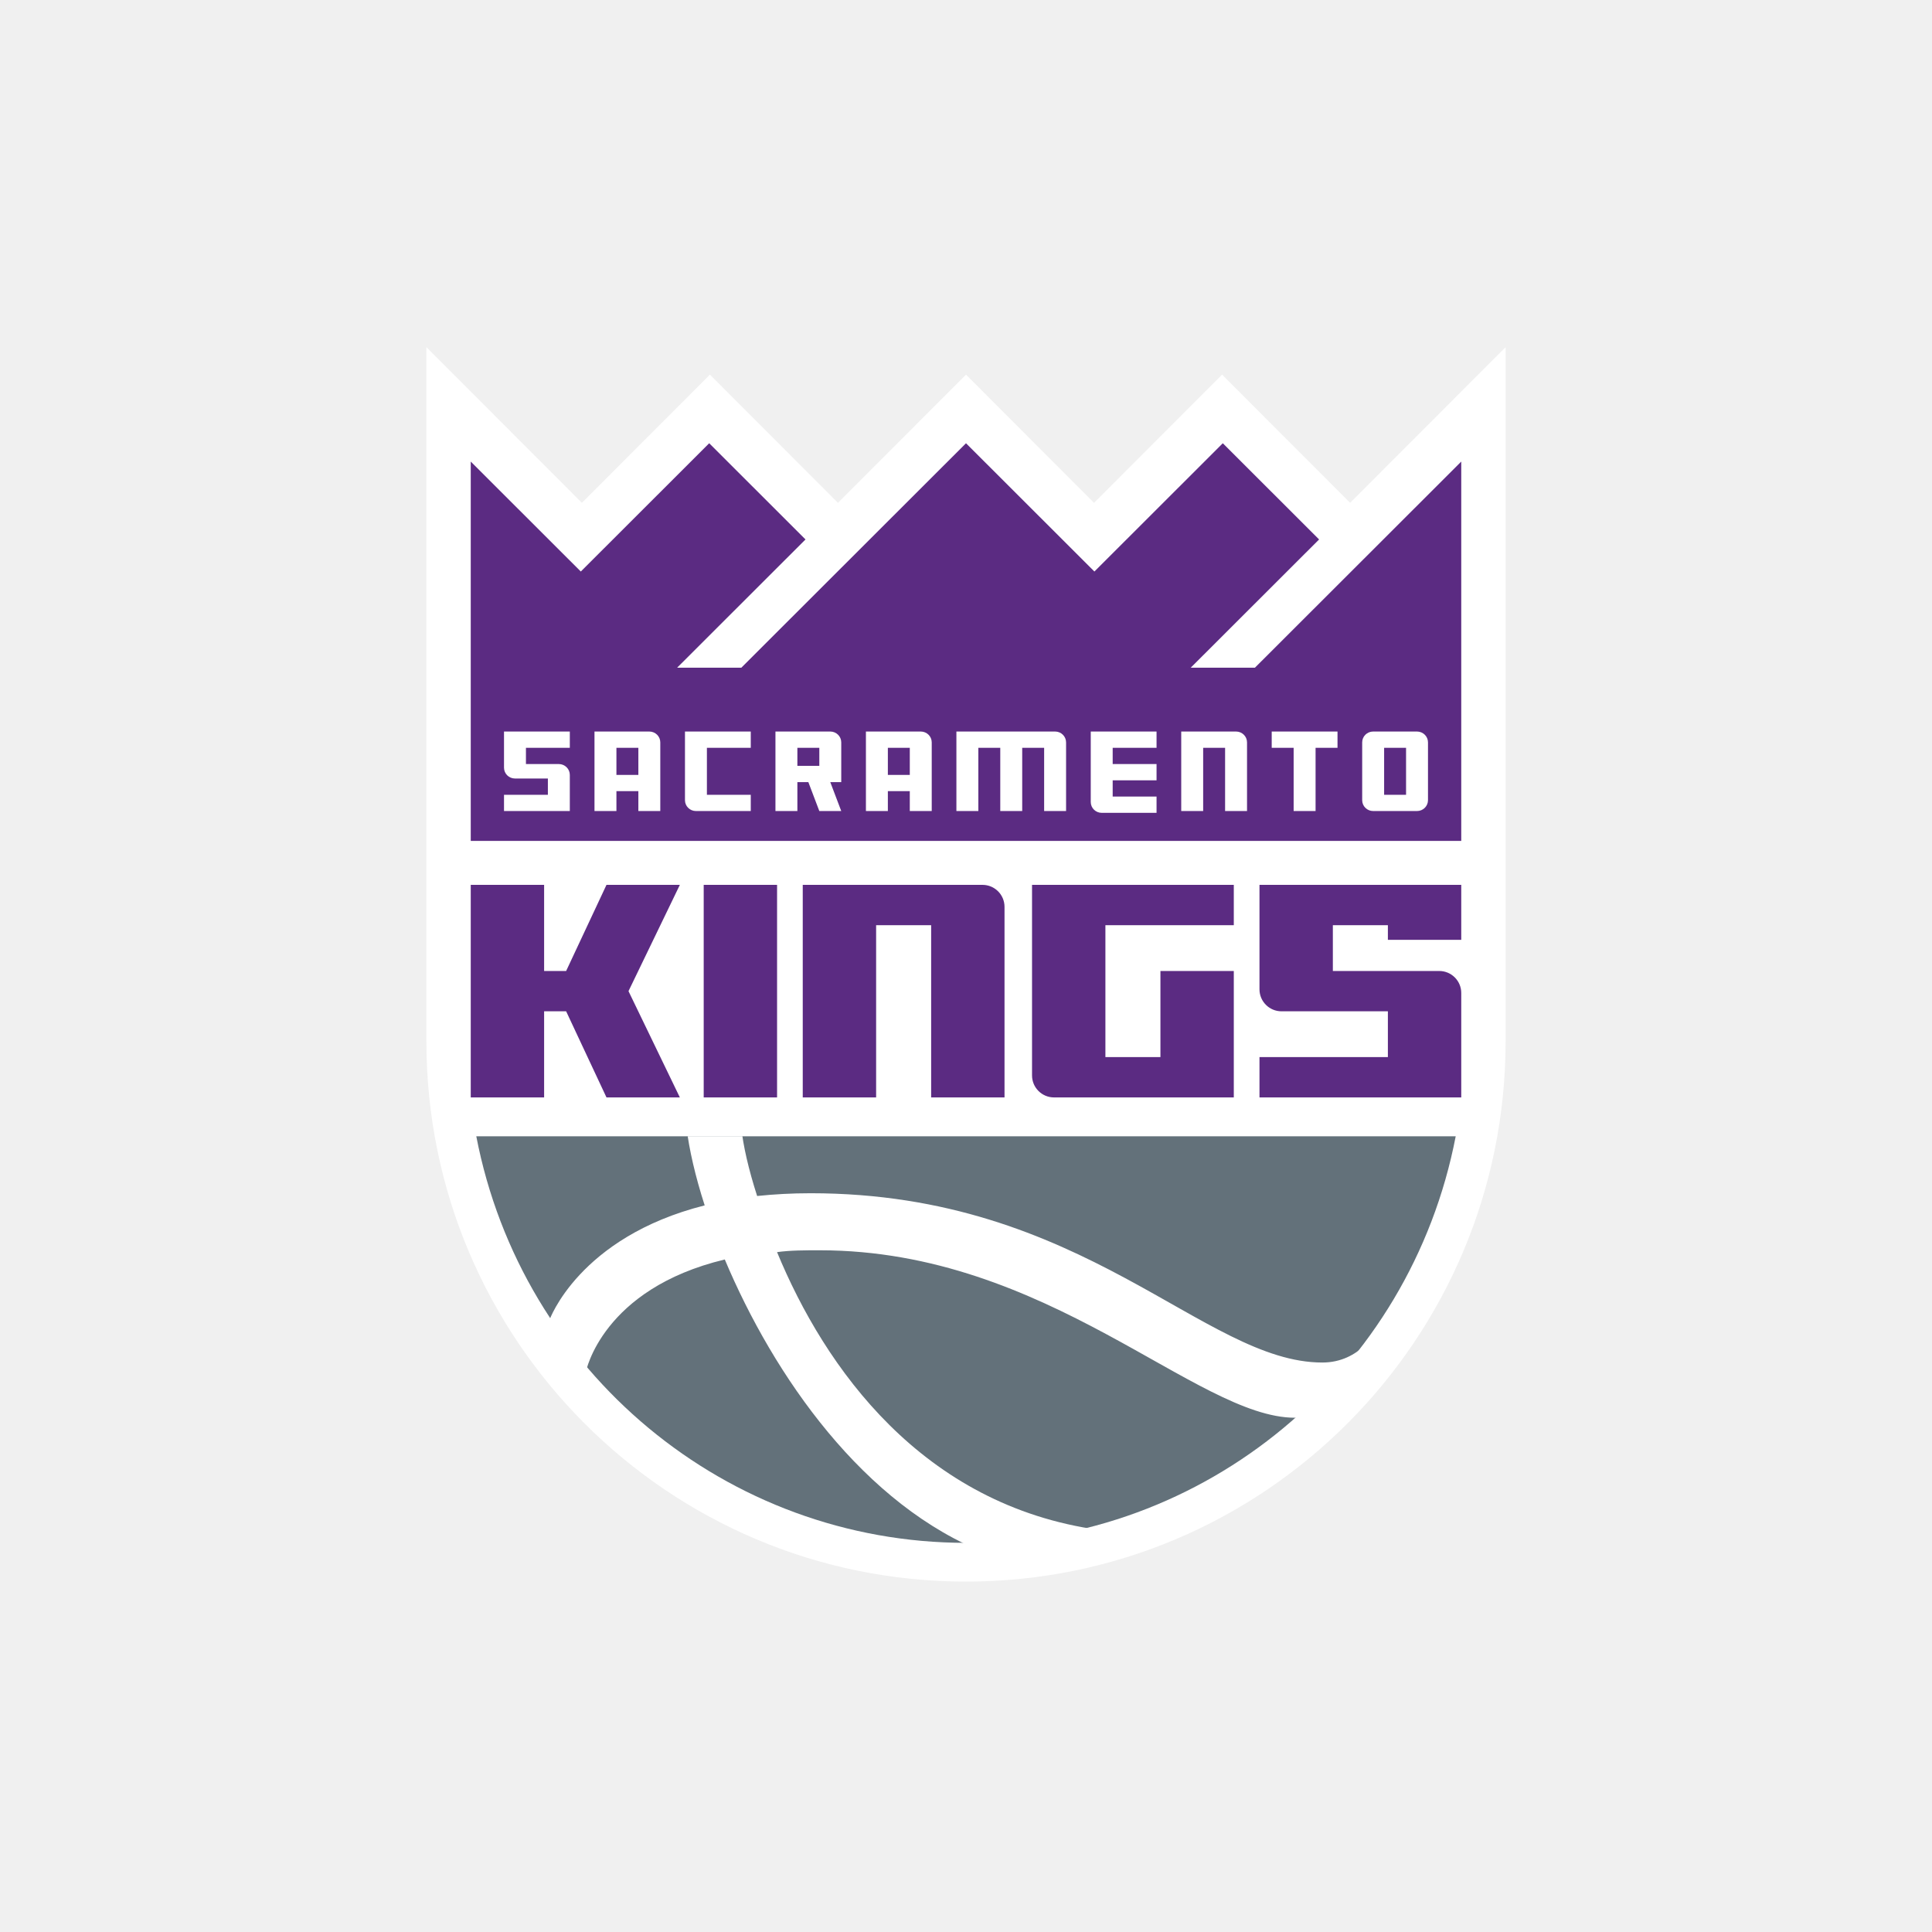
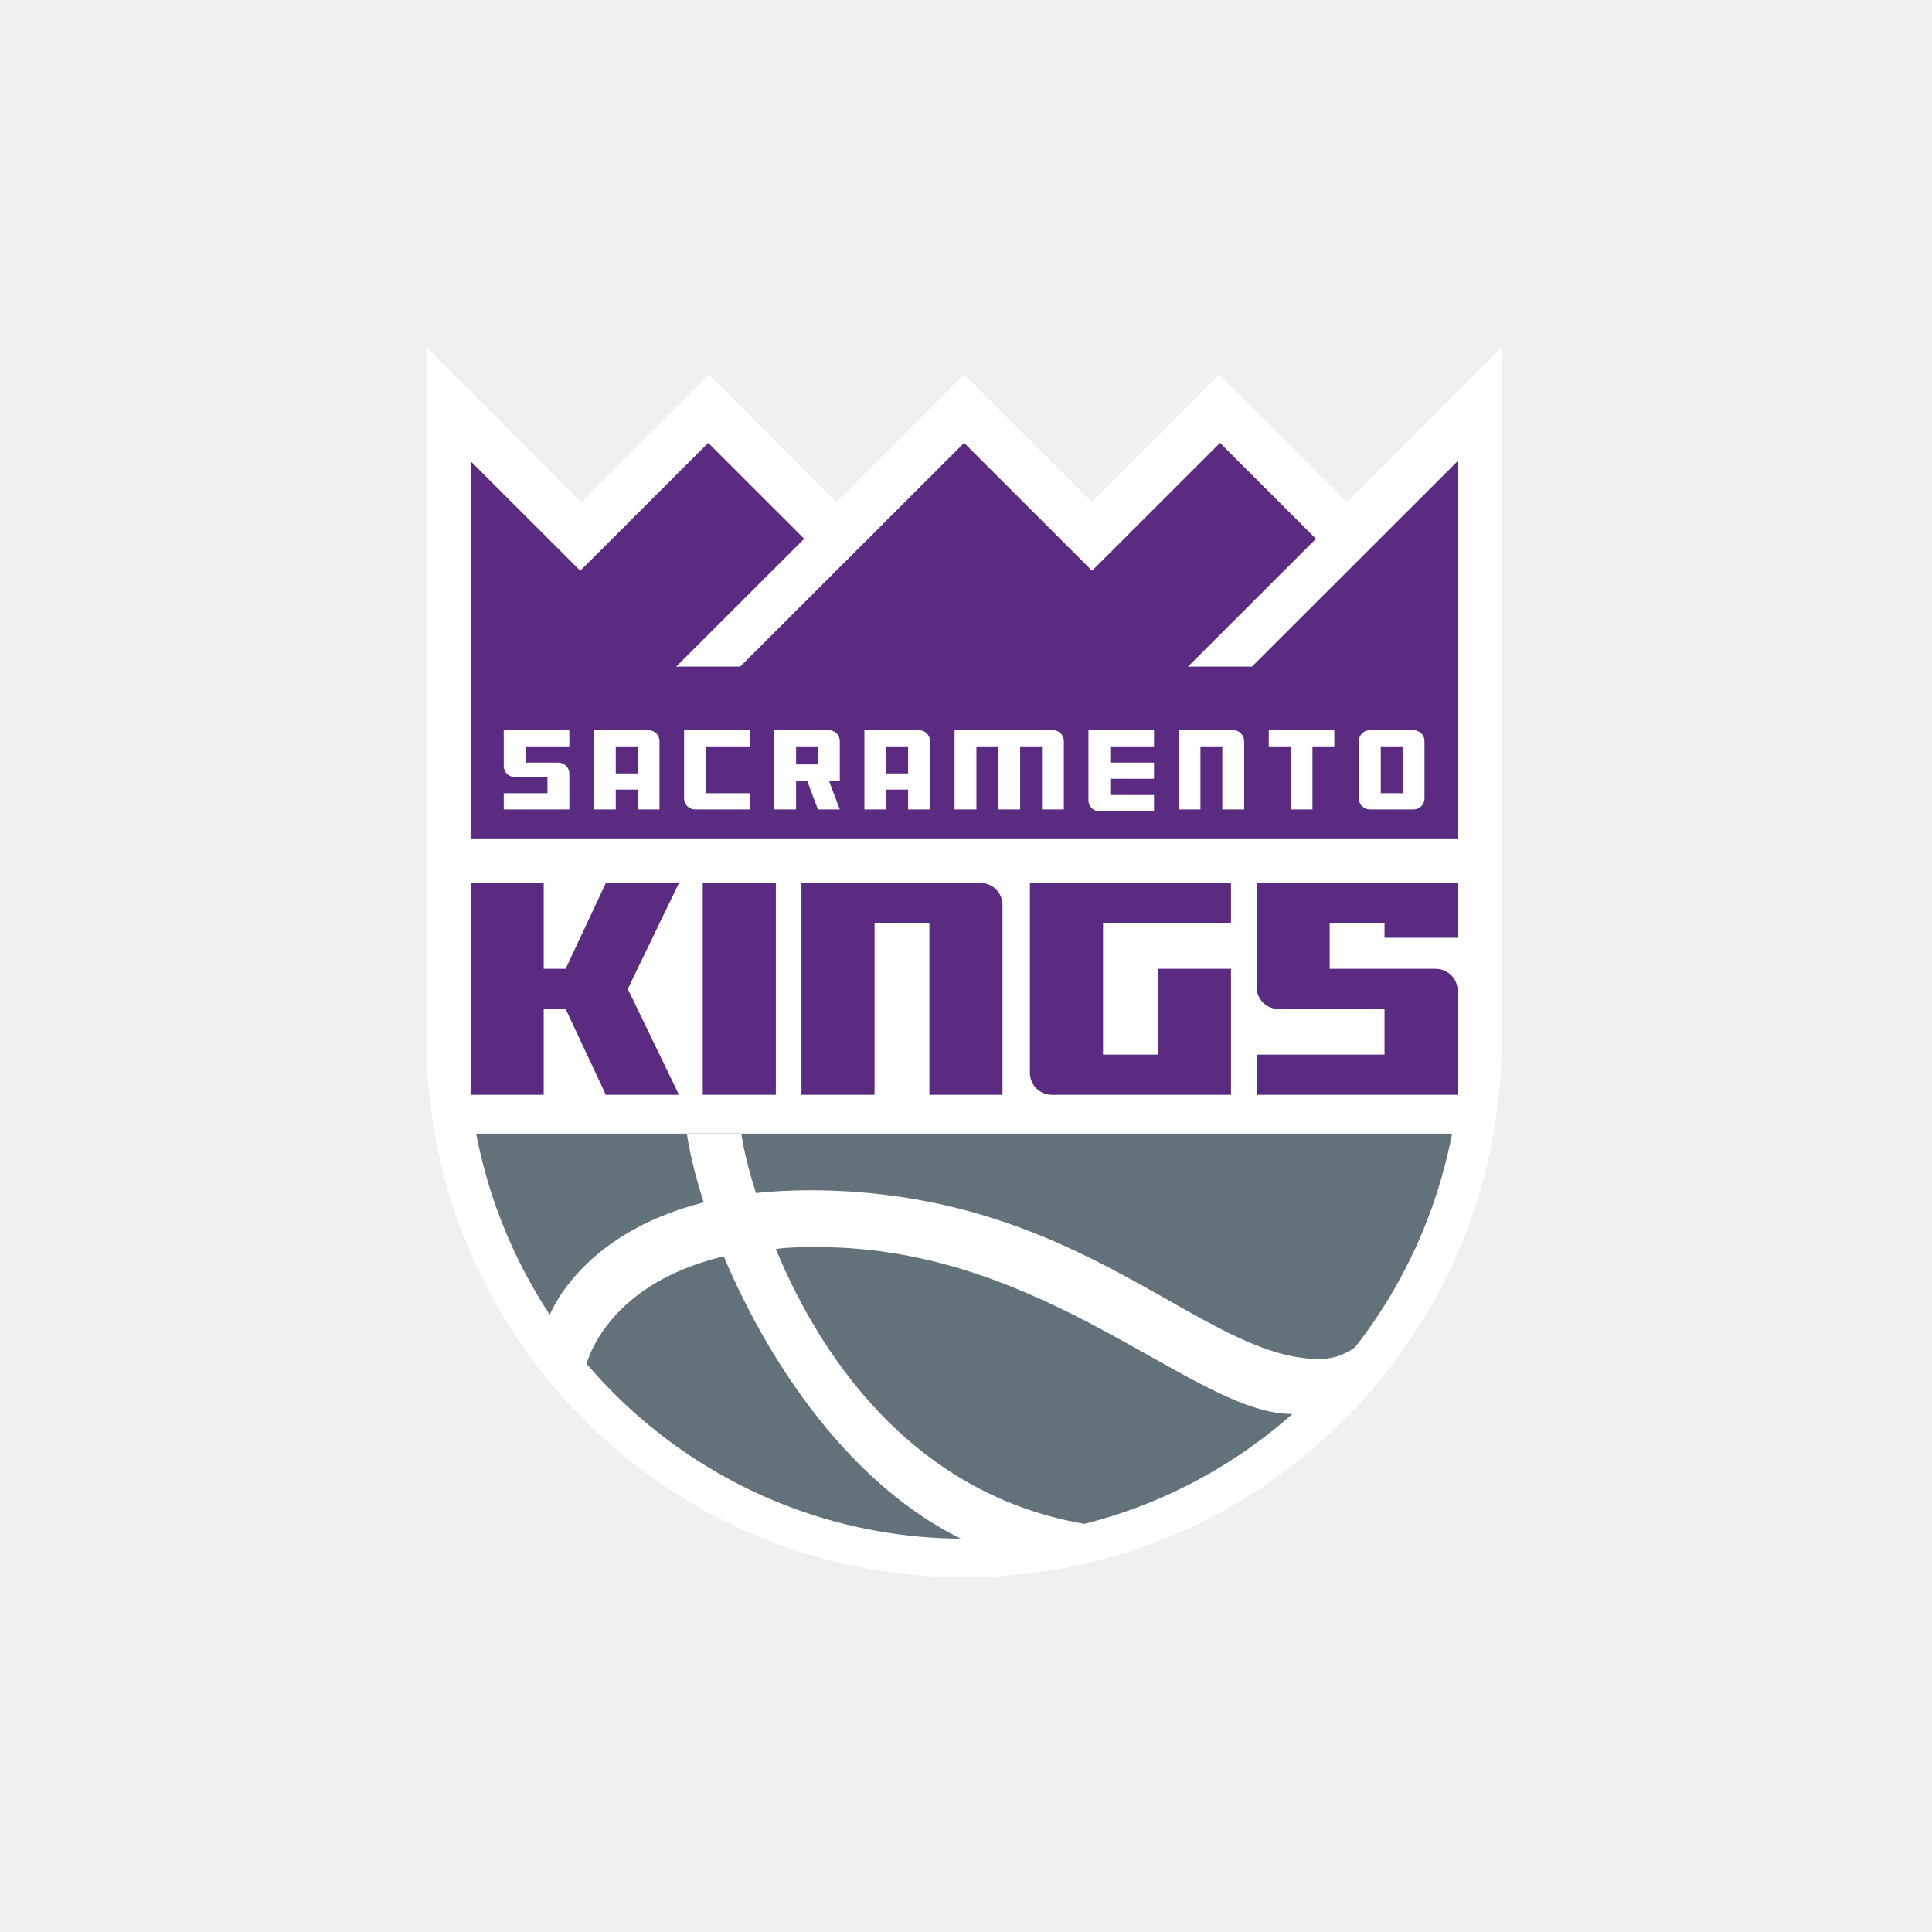
<svg xmlns="http://www.w3.org/2000/svg" xmlns:xlink="http://www.w3.org/1999/xlink" width="512px" height="512px" viewBox="0 0 512 512" version="1.1">
  <defs>
-     <path d="M0,2.438 L260.534,2.438 C250.876,67.384 195.48,115.436 130.267,115.436 C65.055,115.436 9.659,67.384 1.3763622e-14,2.438 M56.175,0 C56.901,5.974 58.528,13.069 61.017,20.774 C27.603,29.211 19.855,51.204 19.855,51.204 L29.54,64.859 C29.54,64.859 33.802,42.914 66.344,35.111 C79.269,65.834 103.148,100.458 136.078,113.137 L165.618,106.797 C118.645,100.297 92.828,63.786 80.194,33.161 C83.729,32.673 87.507,32.673 91.526,32.673 C152.059,32.673 191.284,77.05 217.435,77.05 C221.793,77.05 224.699,73.149 224.699,73.149 L234.384,65.834 L239.227,53.643 C239.227,53.643 234.868,62.42 224.699,62.42 C193.221,62.42 161.744,17.556 89.105,17.556 C84.02,17.556 79.419,17.824 74.916,18.287 C72.64,11.216 71.187,4.877 70.703,0 L56.175,0" id="path-1" />
+     <path d="M0,2.43 L259.623,2.43 C249.998,67.148 194.796,115.032 129.812,115.032 C64.827,115.032 9.625,67.148 1.37154975e-14,2.43 M55.978,0 C56.702,5.953 58.324,13.024 60.804,20.702 C27.507,29.109 19.785,51.025 19.785,51.025 L29.437,64.632 C29.437,64.632 33.683,42.764 66.112,34.989 C78.992,65.604 102.788,100.107 135.602,112.741 L165.039,106.424 C118.23,99.946 92.503,63.563 79.914,33.045 C83.437,32.559 87.201,32.559 91.206,32.559 C151.527,32.559 190.616,76.781 216.674,76.781 C221.018,76.781 223.913,72.893 223.913,72.893 L233.564,65.604 L238.39,53.455 C238.39,53.455 234.047,62.202 223.913,62.202 C192.546,62.202 161.179,17.494 88.793,17.494 C83.726,17.494 79.142,17.762 74.654,18.223 C72.386,11.177 70.938,4.86 70.455,0 L55.978,0" id="path-1" />
  </defs>
  <g id="NBA" stroke="none" stroke-width="1" fill="none" fill-rule="evenodd">
    <g id="sacramento-kings">
      <g id="SacramentoKings" transform="translate(113, 92)">
-         <path d="M0,0 L41.203,41.256 L75.136,7.28 L109.068,41.256 L143,7.28 L176.932,41.256 L210.864,7.28 L244.797,41.256 L286,0 L286,183.954 C286,263.032 221.977,327.137 143,327.137 C64.023,327.137 9.67185864e-15,263.032 0,183.954" id="Shape" fill="#FFFFFF" />
-         <path d="M11.753,30.322 L40.919,59.459 L74.946,25.466 L100.466,50.96 L66.439,84.953 L83.453,84.953 L143,25.466 L177.027,59.459 L211.054,25.466 L236.574,50.96 L202.547,84.953 L219.561,84.953 L274.247,30.322 L274.247,130.843 L11.753,130.843 M11.753,142.498 L31.197,142.498 L31.197,165.322 L37.031,165.322 L47.725,142.498 L67.169,142.498 L53.558,170.663 L67.169,198.829 L47.725,198.829 L37.031,176.005 L31.197,176.005 L31.197,198.829 L11.753,198.829 M73.488,142.498 L92.932,142.498 L92.932,198.829 L73.488,198.829 M99.737,142.498 L147.375,142.498 C150.596,142.498 153.208,145.107 153.208,148.325 L153.208,198.829 L133.764,198.829 L133.764,153.181 L119.181,153.181 L119.181,198.829 L99.737,198.829 M160.5,142.498 L213.97,142.498 L213.97,153.181 L179.943,153.181 L179.943,188.145 L194.526,188.145 L194.526,165.322 L213.97,165.322 L213.97,198.829 L166.333,198.829 C163.111,198.829 160.5,196.22 160.5,193.001 M220.776,142.498 L274.247,142.498 L274.247,157.066 L254.803,157.066 L254.803,153.181 L240.22,153.181 L240.22,165.322 L268.413,165.322 C271.635,165.322 274.247,167.931 274.247,171.149 L274.247,198.829 L220.776,198.829 L220.776,188.145 L254.803,188.145 L254.803,176.005 L226.609,176.005 C223.387,176.005 220.776,173.396 220.776,170.178" id="Shape" fill="#5B2B82" />
-         <path d="M20.568,101.863 L38.007,101.863 L38.007,106.173 L26.381,106.173 L26.381,110.482 L35.1,110.482 C36.706,110.482 38.007,111.769 38.007,113.355 L38.007,122.932 L20.568,122.932 L20.568,118.623 L32.194,118.623 L32.194,114.313 L23.475,114.313 C21.87,114.313 20.568,113.027 20.568,111.44 M44.546,101.863 L59.078,101.863 C60.683,101.863 61.984,103.149 61.984,104.736 L61.984,122.932 L56.172,122.932 L56.172,117.665 L50.359,117.665 L50.359,122.932 L44.546,122.932 M50.359,106.173 L56.172,106.173 L56.172,113.355 L50.359,113.355 M68.524,101.863 L85.962,101.863 L85.962,106.173 L74.337,106.173 L74.337,118.623 L85.962,118.623 L85.962,122.932 L71.43,122.932 C69.825,122.932 68.524,121.646 68.524,120.059 M92.502,101.863 L107.033,101.863 C108.639,101.863 109.94,103.149 109.94,104.736 L109.94,115.271 L107.033,115.271 L109.94,122.932 L104.127,122.932 L101.221,115.271 L98.314,115.271 L98.314,122.932 L92.502,122.932 M98.314,106.173 L104.127,106.173 L104.127,110.961 L98.314,110.961 M116.479,101.863 L131.011,101.863 C132.616,101.863 133.918,103.149 133.918,104.736 L133.918,122.932 L128.105,122.932 L128.105,117.665 L122.292,117.665 L122.292,122.932 L116.479,122.932 M122.292,106.173 L128.105,106.173 L128.105,113.355 L122.292,113.355 M140.457,101.863 L166.614,101.863 C168.22,101.863 169.521,103.149 169.521,104.736 L169.521,122.932 L163.708,122.932 L163.708,106.173 L157.895,106.173 L157.895,122.932 L152.082,122.932 L152.082,106.173 L146.27,106.173 L146.27,122.932 L140.457,122.932 M176.06,101.863 L193.498,101.863 L193.498,106.173 L181.873,106.173 L181.873,110.482 L193.498,110.482 L193.498,114.792 L181.873,114.792 L181.873,119.101 L193.498,119.101 L193.498,123.411 L178.967,123.411 C177.361,123.411 176.06,122.125 176.06,120.538 M200.038,101.863 L214.57,101.863 C216.175,101.863 217.476,103.149 217.476,104.736 L217.476,122.932 L211.663,122.932 L211.663,106.173 L205.851,106.173 L205.851,122.932 L200.038,122.932 M224.016,101.863 L241.454,101.863 L241.454,106.173 L235.641,106.173 L235.641,122.932 L229.828,122.932 L229.828,106.173 L224.016,106.173 M250.9,101.863 L262.525,101.863 C264.13,101.863 265.432,103.149 265.432,104.736 L265.432,120.059 C265.432,121.646 264.13,122.932 262.525,122.932 L250.9,122.932 C249.294,122.932 247.993,121.646 247.993,120.059 L247.993,104.736 C247.993,103.149 249.294,101.863 250.9,101.863 M253.806,106.173 L259.619,106.173 L259.619,118.623 L253.806,118.623" id="Shape" fill="#FFFFFF" />
-         <g id="Clipped" transform="translate(12.73288, 206.6644)">
+         <path d="M0,0 L41.059,41.112 L74.873,7.255 L108.686,41.112 L142.5,7.255 L176.314,41.112 L210.127,7.255 L243.941,41.112 L285,0 L285,183.311 C285,262.112 221.201,325.993 142.5,325.993 C63.799,325.993 9.63804095e-15,262.112 0,183.311" id="Shape" fill="#FFFFFF" />
+         <path d="M11.712,30.216 L40.776,59.251 L74.684,25.377 L100.115,50.782 L66.207,84.656 L83.161,84.656 L142.5,25.377 L176.408,59.251 L210.316,25.377 L235.747,50.782 L201.839,84.656 L218.793,84.656 L273.288,30.216 L273.288,130.386 L11.712,130.386 M11.712,142 L31.088,142 L31.088,164.744 L36.901,164.744 L47.558,142 L66.934,142 L53.371,170.067 L66.934,198.134 L47.558,198.134 L36.901,175.39 L31.088,175.39 L31.088,198.134 L11.712,198.134 M73.231,142 L92.607,142 L92.607,198.134 L73.231,198.134 M99.389,142 L146.86,142 C150.07,142 152.672,144.6 152.672,147.807 L152.672,198.134 L133.296,198.134 L133.296,152.646 L118.764,152.646 L118.764,198.134 L99.389,198.134 M159.938,142 L213.222,142 L213.222,152.646 L179.314,152.646 L179.314,187.487 L193.846,187.487 L193.846,164.744 L213.222,164.744 L213.222,198.134 L165.751,198.134 C162.541,198.134 159.938,195.534 159.938,192.327 M220.004,142 L273.288,142 L273.288,156.517 L253.912,156.517 L253.912,152.646 L239.38,152.646 L239.38,164.744 L267.475,164.744 C270.685,164.744 273.288,167.343 273.288,170.551 L273.288,198.134 L220.004,198.134 L220.004,187.487 L253.912,187.487 L253.912,175.39 L225.817,175.39 C222.606,175.39 220.004,172.79 220.004,169.583" id="Shape" fill="#5B2B82" />
+         <path d="M20.497,101.507 L37.874,101.507 L37.874,105.801 L26.289,105.801 L26.289,110.096 L34.978,110.096 C36.577,110.096 37.874,111.378 37.874,112.959 L37.874,122.502 L20.497,122.502 L20.497,118.208 L32.081,118.208 L32.081,113.913 L23.393,113.913 C21.793,113.913 20.497,112.631 20.497,111.05 M44.39,101.507 L58.872,101.507 C60.471,101.507 61.768,102.789 61.768,104.37 L61.768,122.502 L55.975,122.502 L55.975,117.253 L50.183,117.253 L50.183,122.502 L44.39,122.502 M50.183,105.801 L55.975,105.801 L55.975,112.959 L50.183,112.959 M68.284,101.507 L85.662,101.507 L85.662,105.801 L74.077,105.801 L74.077,118.208 L85.662,118.208 L85.662,122.502 L71.18,122.502 C69.581,122.502 68.284,121.22 68.284,119.639 M92.178,101.507 L106.659,101.507 C108.259,101.507 109.555,102.789 109.555,104.37 L109.555,114.868 L106.659,114.868 L109.555,122.502 L103.763,122.502 L100.867,114.868 L97.971,114.868 L97.971,122.502 L92.178,122.502 M97.971,105.801 L103.763,105.801 L103.763,110.573 L97.971,110.573 M116.072,101.507 L130.553,101.507 C132.153,101.507 133.449,102.789 133.449,104.37 L133.449,122.502 L127.657,122.502 L127.657,117.253 L121.864,117.253 L121.864,122.502 L116.072,122.502 M121.864,105.801 L127.657,105.801 L127.657,112.959 L121.864,112.959 M139.966,101.507 L166.032,101.507 C167.631,101.507 168.928,102.789 168.928,104.37 L168.928,122.502 L163.136,122.502 L163.136,105.801 L157.343,105.801 L157.343,122.502 L151.551,122.502 L151.551,105.801 L145.758,105.801 L145.758,122.502 L139.966,122.502 M175.445,101.507 L192.822,101.507 L192.822,105.801 L181.237,105.801 L181.237,110.096 L192.822,110.096 L192.822,114.39 L181.237,114.39 L181.237,118.685 L192.822,118.685 L192.822,122.979 L178.341,122.979 C176.741,122.979 175.445,121.698 175.445,120.116 M199.338,101.507 L213.82,101.507 C215.419,101.507 216.716,102.789 216.716,104.37 L216.716,122.502 L210.923,122.502 L210.923,105.801 L205.131,105.801 L205.131,122.502 L199.338,122.502 M223.232,101.507 L240.61,101.507 L240.61,105.801 L234.817,105.801 L234.817,122.502 L229.025,122.502 L229.025,105.801 L223.232,105.801 M250.022,101.507 L261.607,101.507 C263.207,101.507 264.503,102.789 264.503,104.37 L264.503,119.639 C264.503,121.22 263.207,122.502 261.607,122.502 L250.022,122.502 C248.423,122.502 247.126,121.22 247.126,119.639 L247.126,104.37 C247.126,102.789 248.423,101.507 250.022,101.507 M252.919,105.801 L258.711,105.801 L258.711,118.208 L252.919,118.208" id="Shape" fill="#FFFFFF" />
+         <g id="Clipped" transform="translate(12.68836, 205.9418)">
          <mask id="mask-2" fill="white">
            <use xlink:href="#path-1" />
          </mask>
          <g id="Shape" />
-           <path d="M0.484,2.438 L260.05,2.438 C247.99,65.018 193.57,110.206 130.267,110.206 C66.964,110.206 12.544,65.018 0.484,2.438" id="Shape" fill="#63717A" mask="url(#mask-2)" />
+           <path d="M0.483,2.43 L259.141,2.43 C247.123,64.791 192.894,109.821 129.812,109.821 C66.73,109.821 12.5,64.791 0.483,2.43" id="Shape" fill="#63717A" mask="url(#mask-2)" />
        </g>
      </g>
    </g>
  </g>
</svg>
